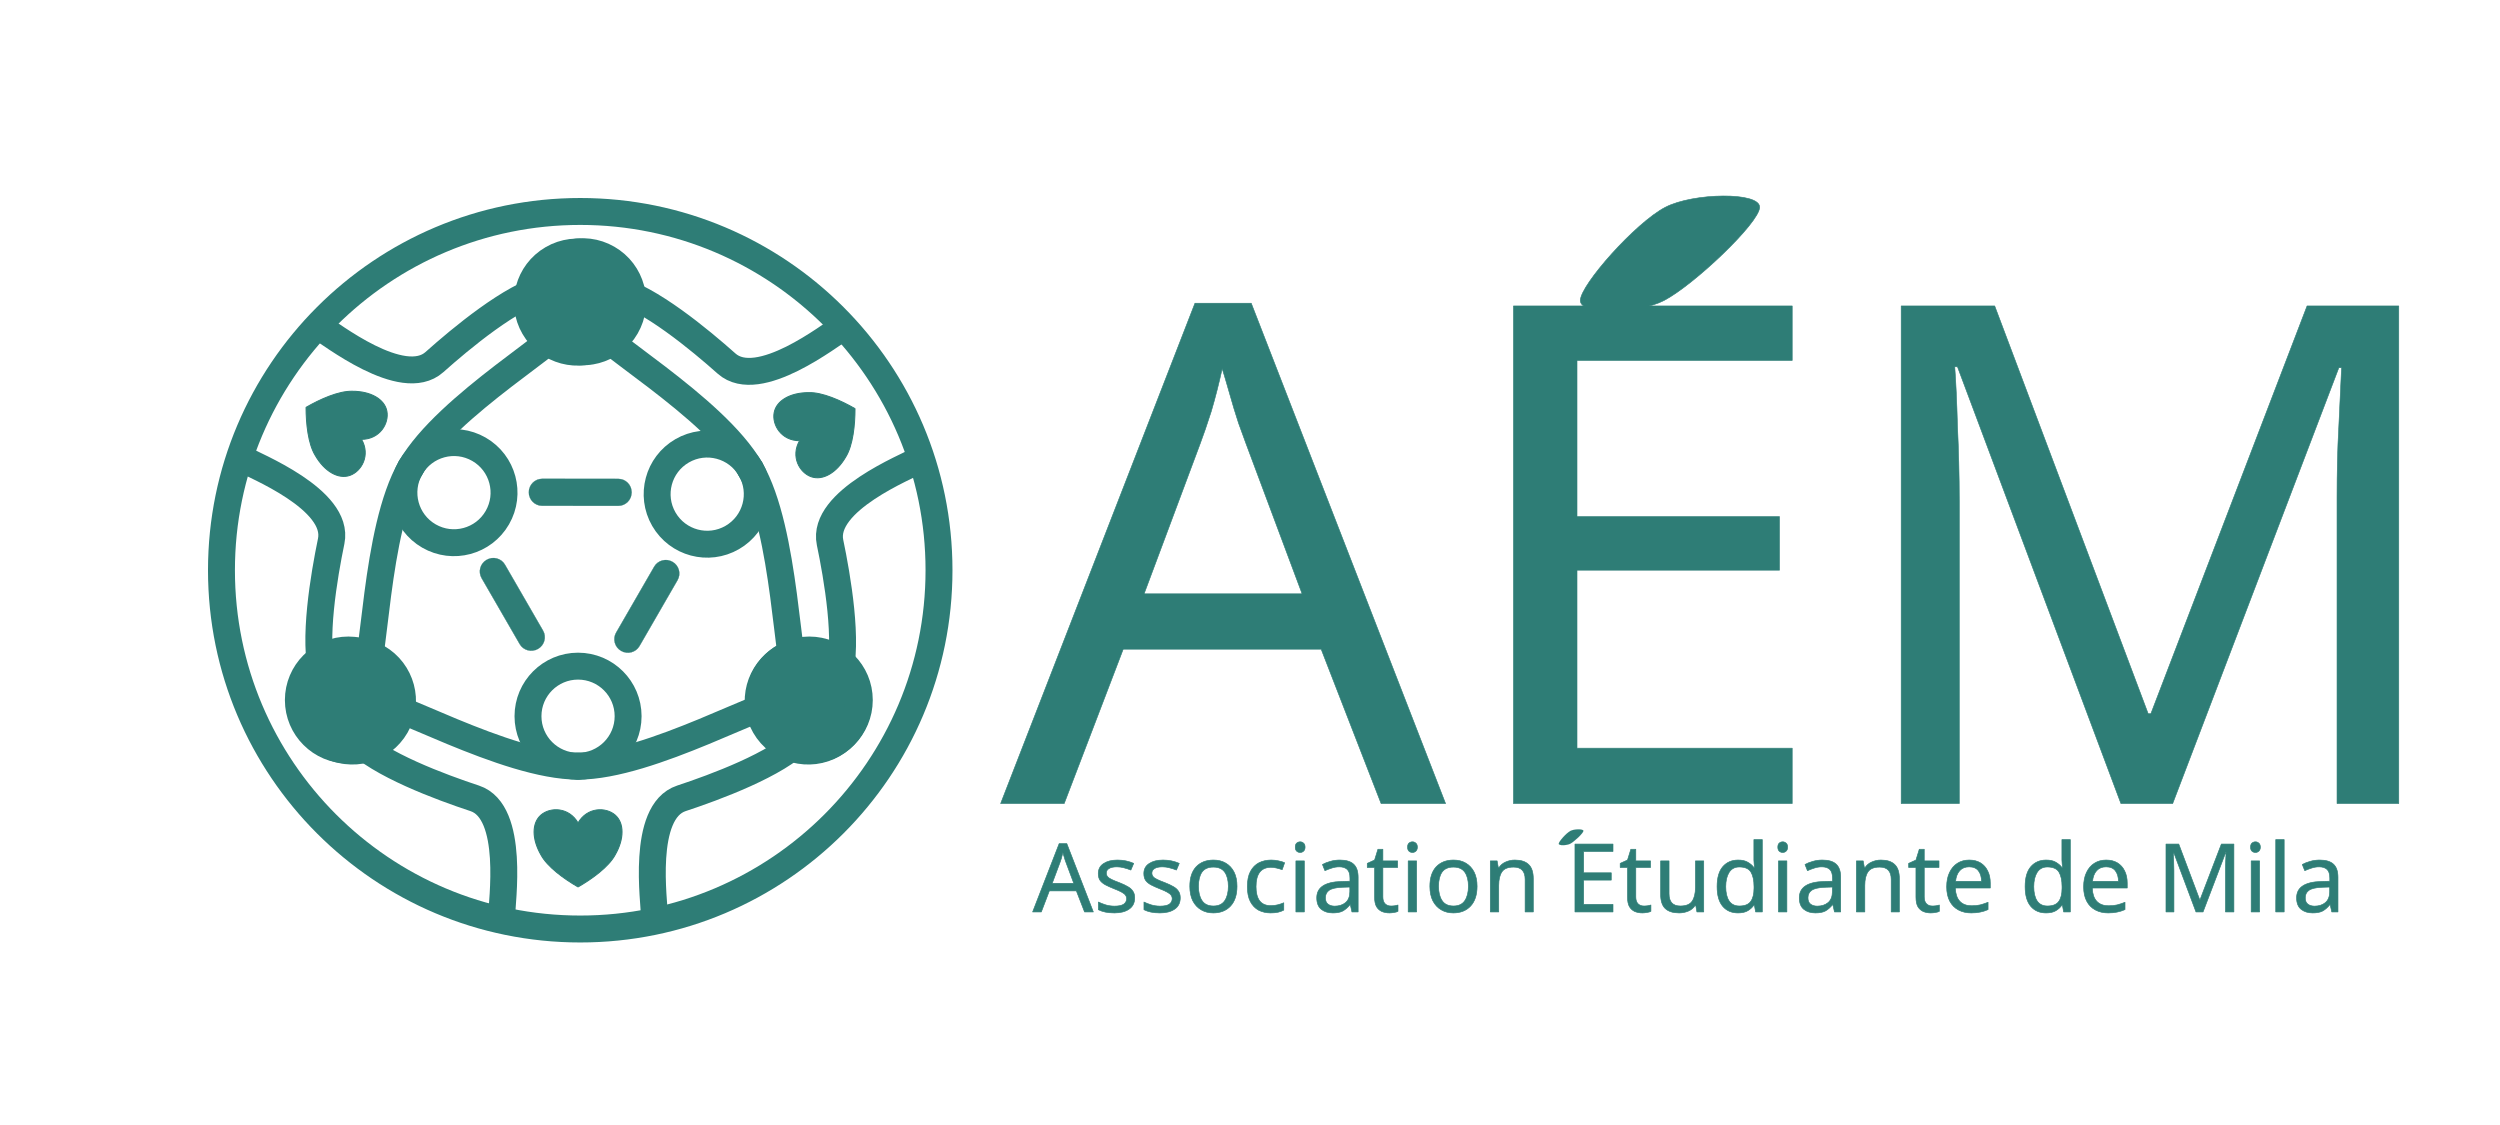
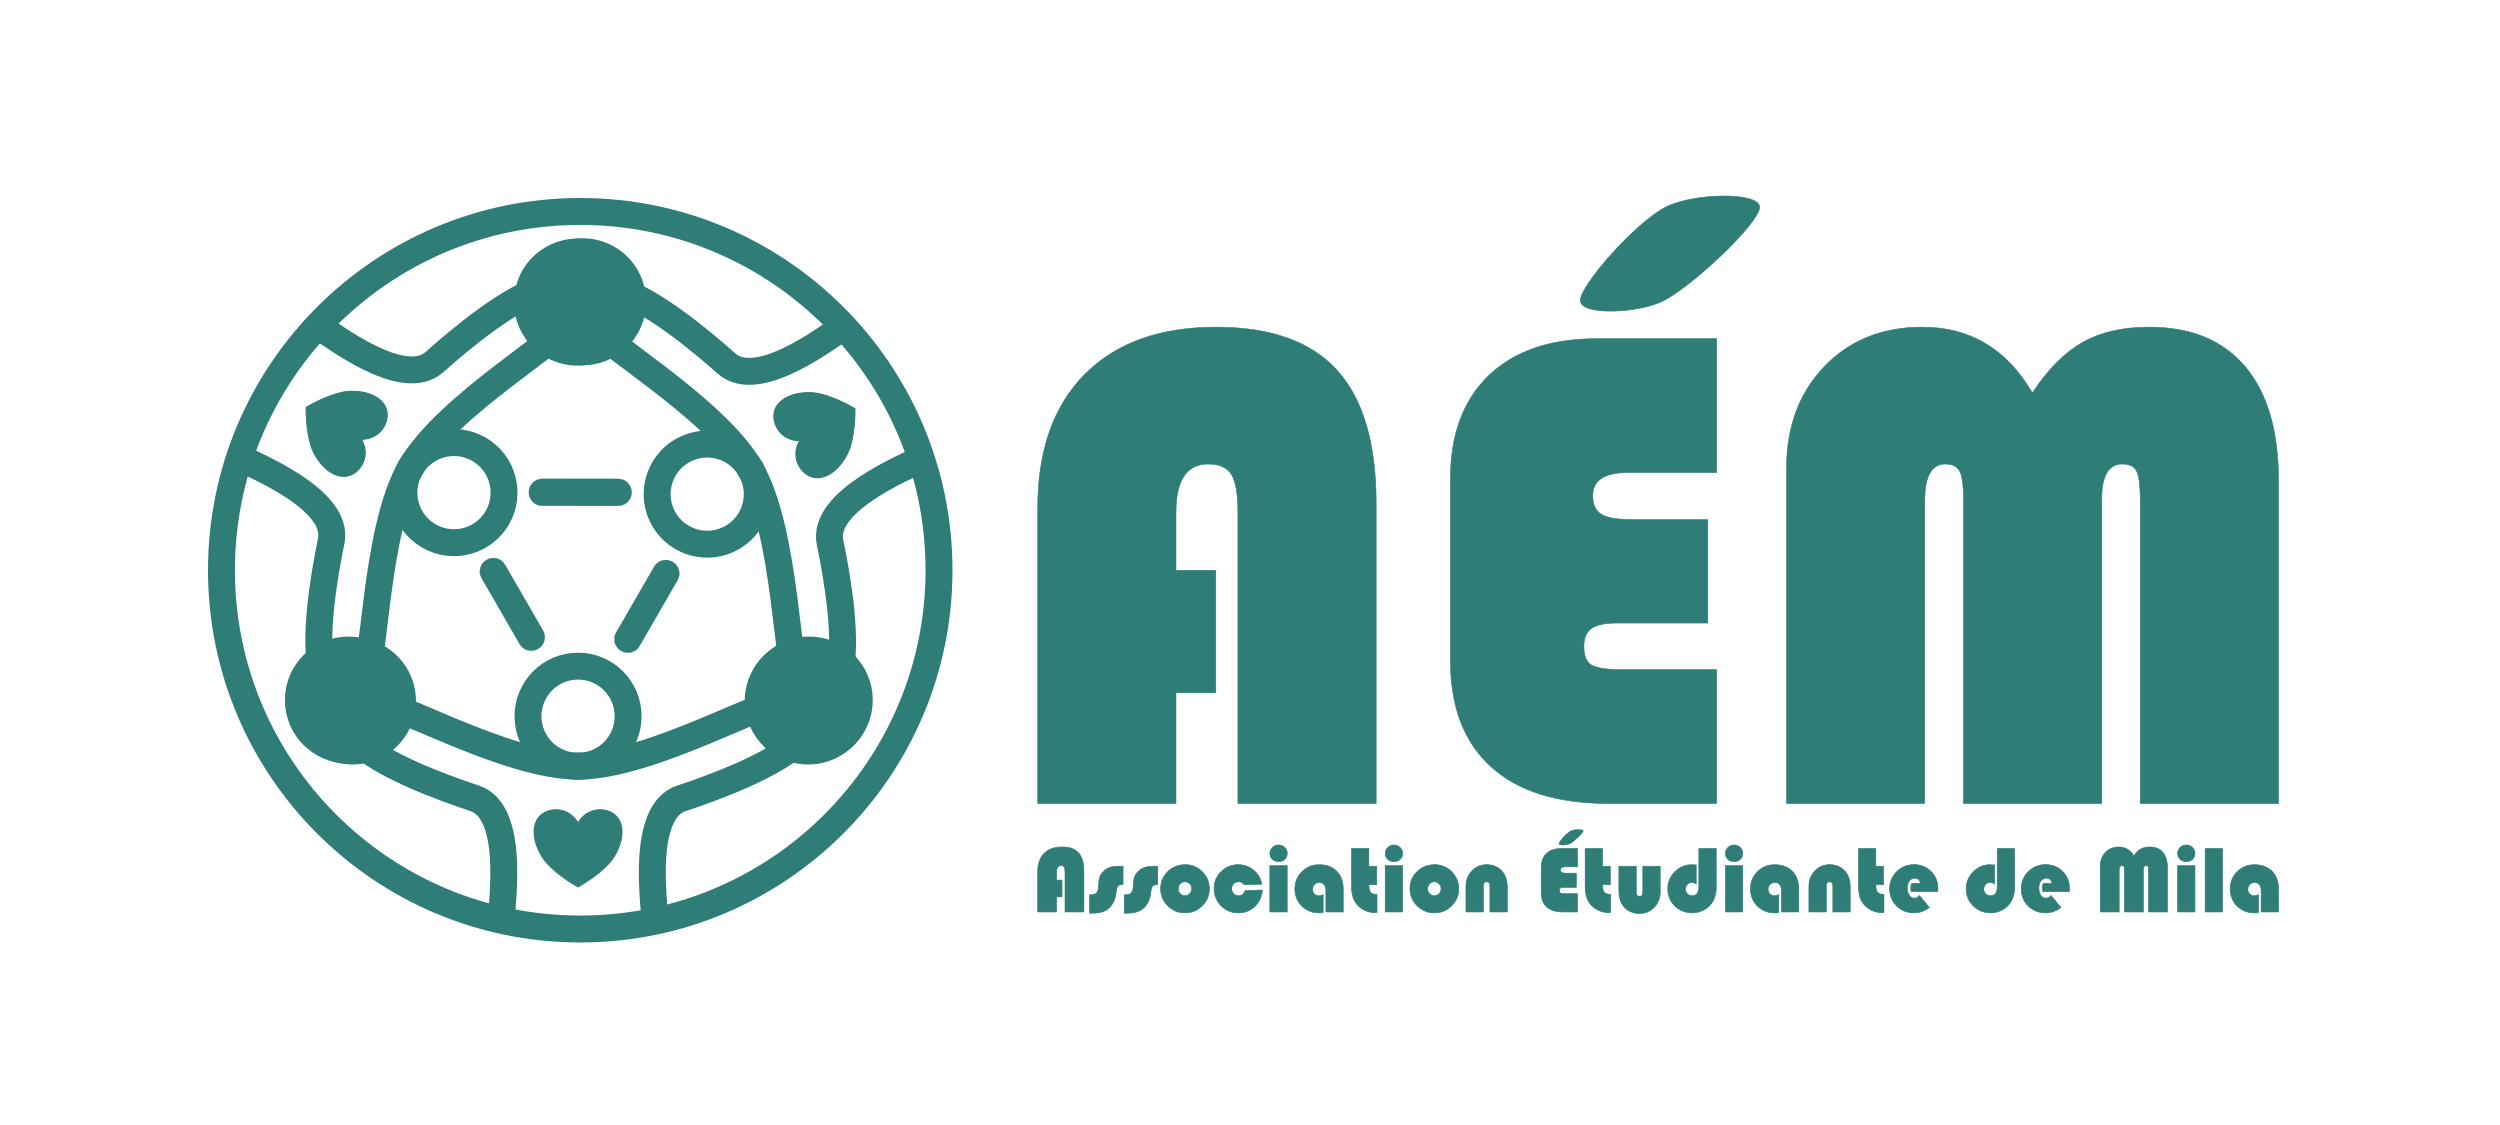
<svg xmlns="http://www.w3.org/2000/svg" width="100%" height="100%" viewBox="0 0 4000 1800" version="1.1" xml:space="preserve" style="fill-rule:evenodd;clip-rule:evenodd;stroke-linecap:round;stroke-linejoin:round;stroke-miterlimit:1.5;">
  <g id="Logo" transform="matrix(1.617837,0,0,1.617837,-138.4607,-111.6737)">
    <g transform="matrix(1,0,0,1,1.261969,-145.4972)">
      <g transform="matrix(0.960782,0,0,0.960782,25.72713,37.7215)">
        <circle cx="656" cy="921.237" r="51.532" style="fill:none;stroke:rgb(46,125,118);stroke-width:27.71px;" />
      </g>
      <g transform="matrix(0.960782,0,0,0.960782,-201.3727,21.76436)">
        <circle cx="656" cy="921.237" r="51.532" style="fill:rgb(46,125,118);stroke:rgb(46,125,118);stroke-width:27.71px;" />
      </g>
      <g transform="matrix(0.960782,0,0,0.960782,254.3722,21.76436)">
        <circle cx="656" cy="921.237" r="51.532" style="fill:rgb(46,125,118);stroke:rgb(46,125,118);stroke-width:27.71px;" />
      </g>
      <g transform="matrix(1.400123,0,0,1.161536,-626.778,459.0183)">
        <path d="M916.189,490.197C922.725,476.569 935.795,476.569 942.33,483.383C948.866,490.197 948.866,503.826 942.33,517.454C937.755,527.675 925.992,537.896 916.189,544.71C906.387,537.896 894.624,527.675 890.049,517.454C883.514,503.826 883.514,490.197 890.049,483.383C896.584,476.569 909.654,476.569 916.189,490.197Z" style="fill:rgb(46,125,118);stroke:rgb(46,125,118);stroke-width:0.78px;" />
      </g>
      <g>
        <g transform="matrix(1,0,0,1,0,-14.1203)">
          <path d="M656,986.363C727.753,986.363 844.733,917.924 871.259,917.685C894.006,917.481 889.396,946.041 877.087,959.188C853.486,984.396 790.872,1007.407 758.219,1018.178C718.042,1031.43 731.735,1122.267 731.456,1134.411" style="fill:none;stroke:rgb(46,125,118);stroke-width:26.62px;" />
        </g>
        <g transform="matrix(-1,0,0,1,1312,-14.1203)">
          <path d="M656,986.363C727.753,986.363 844.733,917.924 871.259,917.685C894.006,917.481 889.396,946.041 877.087,959.188C853.486,984.396 790.872,1007.407 758.219,1018.178C718.042,1031.43 731.735,1122.267 731.456,1134.411" style="fill:none;stroke:rgb(46,125,118);stroke-width:26.62px;" />
        </g>
      </g>
      <g transform="matrix(0.324953,0.000227,-0.000688,0.985879,221.92,-687.1001)">
        <path d="M1502.158,1408.098C1502.158,1415.543 1483.818,1421.588 1461.229,1421.588L1229.692,1421.588C1207.103,1421.588 1188.763,1415.543 1188.763,1408.098C1188.763,1400.652 1207.103,1394.607 1229.692,1394.607L1461.229,1394.607C1483.818,1394.607 1502.158,1400.652 1502.158,1408.098Z" style="fill:rgb(46,125,118);stroke:rgb(46,125,118);stroke-width:0.33px;" />
      </g>
    </g>
    <g transform="matrix(-0.499467,0.866333,-0.866333,-0.499467,1661.682,448.8509)">
      <g transform="matrix(0.960782,0,0,0.960782,25.72713,37.7215)">
        <circle cx="656" cy="921.237" r="51.532" style="fill:none;stroke:rgb(46,125,118);stroke-width:27.71px;" />
      </g>
      <g transform="matrix(0.960782,0,0,0.960782,-201.3727,21.76436)">
        <circle cx="656" cy="921.237" r="51.532" style="fill:rgb(46,125,118);stroke:rgb(46,125,118);stroke-width:27.71px;" />
      </g>
      <g transform="matrix(0.960782,0,0,0.960782,254.3722,21.76436)">
        <circle cx="656" cy="921.237" r="51.532" style="fill:rgb(46,125,118);stroke:rgb(46,125,118);stroke-width:27.71px;" />
      </g>
      <g transform="matrix(1.400123,0,0,1.161536,-626.778,459.0183)">
        <path d="M916.189,490.197C922.725,476.569 935.795,476.569 942.33,483.383C948.866,490.197 948.866,503.826 942.33,517.454C937.755,527.675 925.992,537.896 916.189,544.71C906.387,537.896 894.624,527.675 890.049,517.454C883.514,503.826 883.514,490.197 890.049,483.383C896.584,476.569 909.654,476.569 916.189,490.197Z" style="fill:rgb(46,125,118);stroke:rgb(46,125,118);stroke-width:0.78px;" />
      </g>
      <g>
        <g transform="matrix(1,0,0,1,0,-14.1203)">
          <path d="M656,986.363C727.753,986.363 844.733,917.924 871.259,917.685C894.006,917.481 889.396,946.041 877.087,959.188C853.486,984.396 790.872,1007.407 758.219,1018.178C718.042,1031.43 731.735,1122.267 731.456,1134.411" style="fill:none;stroke:rgb(46,125,118);stroke-width:26.62px;" />
        </g>
        <g transform="matrix(-1,0,0,1,1312,-14.1203)">
          <path d="M656,986.363C727.753,986.363 844.733,917.924 871.259,917.685C894.006,917.481 889.396,946.041 877.087,959.188C853.486,984.396 790.872,1007.407 758.219,1018.178C718.042,1031.43 731.735,1122.267 731.456,1134.411" style="fill:none;stroke:rgb(46,125,118);stroke-width:26.62px;" />
        </g>
      </g>
      <g transform="matrix(0.324953,0.000227,-0.000688,0.985879,221.92,-687.1001)">
        <path d="M1502.158,1408.098C1502.158,1415.543 1483.818,1421.588 1461.229,1421.588L1229.692,1421.588C1207.103,1421.588 1188.763,1415.543 1188.763,1408.098C1188.763,1400.652 1207.103,1394.607 1229.692,1394.607L1461.229,1394.607C1483.818,1394.607 1502.158,1400.652 1502.158,1408.098Z" style="fill:rgb(46,125,118);stroke:rgb(46,125,118);stroke-width:0.33px;" />
      </g>
    </g>
    <g transform="matrix(-0.500753,-0.86559,0.86559,-0.500753,314.6897,1587.666)">
      <g transform="matrix(0.960782,0,0,0.960782,25.72713,37.7215)">
        <circle cx="656" cy="921.237" r="51.532" style="fill:none;stroke:rgb(46,125,118);stroke-width:27.71px;" />
      </g>
      <g transform="matrix(0.960782,0,0,0.960782,-201.3727,21.76436)">
        <circle cx="656" cy="921.237" r="51.532" style="fill:rgb(46,125,118);stroke:rgb(46,125,118);stroke-width:27.71px;" />
      </g>
      <g transform="matrix(0.960782,0,0,0.960782,254.3722,21.76436)">
        <circle cx="656" cy="921.237" r="51.532" style="fill:rgb(46,125,118);stroke:rgb(46,125,118);stroke-width:27.71px;" />
      </g>
      <g transform="matrix(1.400123,0,0,1.161536,-626.778,459.0183)">
        <path d="M916.189,490.197C922.725,476.569 935.795,476.569 942.33,483.383C948.866,490.197 948.866,503.826 942.33,517.454C937.755,527.675 925.992,537.896 916.189,544.71C906.387,537.896 894.624,527.675 890.049,517.454C883.514,503.826 883.514,490.197 890.049,483.383C896.584,476.569 909.654,476.569 916.189,490.197Z" style="fill:rgb(46,125,118);stroke:rgb(46,125,118);stroke-width:0.78px;" />
      </g>
      <g>
        <g transform="matrix(1,0,0,1,0,-14.1203)">
          <path d="M656,986.363C727.753,986.363 844.733,917.924 871.259,917.685C894.006,917.481 889.396,946.041 877.087,959.188C853.486,984.396 790.872,1007.407 758.219,1018.178C718.042,1031.43 731.735,1122.267 731.456,1134.411" style="fill:none;stroke:rgb(46,125,118);stroke-width:26.62px;" />
        </g>
        <g transform="matrix(-1,0,0,1,1312,-14.1203)">
          <path d="M656,986.363C727.753,986.363 844.733,917.924 871.259,917.685C894.006,917.481 889.396,946.041 877.087,959.188C853.486,984.396 790.872,1007.407 758.219,1018.178C718.042,1031.43 731.735,1122.267 731.456,1134.411" style="fill:none;stroke:rgb(46,125,118);stroke-width:26.62px;" />
        </g>
      </g>
      <g transform="matrix(0.324953,0.000227,-0.000688,0.985879,221.92,-687.1001)">
        <path d="M1502.158,1408.098C1502.158,1415.543 1483.818,1421.588 1461.229,1421.588L1229.692,1421.588C1207.103,1421.588 1188.763,1415.543 1188.763,1408.098C1188.763,1400.652 1207.103,1394.607 1229.692,1394.607L1461.229,1394.607C1483.818,1394.607 1502.158,1400.652 1502.158,1408.098Z" style="fill:rgb(46,125,118);stroke:rgb(46,125,118);stroke-width:0.33px;" />
      </g>
    </g>
    <g transform="matrix(0.696758,0,0,0.696758,203.2848,175.9054)">
      <circle cx="654.659" cy="656" r="509.237" style="fill:none;stroke:rgb(46,125,118);stroke-width:38.22px;" />
    </g>
  </g>
-   <g id="AÉM-Association" transform="matrix(0.947412,0,0,0.947412,249.8801,-58.61821)">
+   <g transform="matrix(0.947412,0,0,0.947412,249.8801,-58.61821)">
    <g id="AÉM" transform="matrix(1,0,0,1,0,-62.92155)">
      <g transform="matrix(98.14408,0,0,98.14408,-192478.586,-50152.669)">
-         <g transform="matrix(12,0,0,12,1998.343,526.1083)">
-                 </g>
-         <text x="1975.714px" y="526.108px" style="font-family:'Bauhaus93', 'Bauhaus 93', fantasy;font-size:12px;fill:rgb(46,125,118);stroke:rgb(46,125,118);stroke-width:0.01px;stroke-linecap:butt;stroke-miterlimit:2;">AEM</text>
+         <path d="M1979.417,522.095L1979.417,524.204L1978.732,524.204L1978.732,526.108L1976.353,526.108L1976.353,521.022C1976.353,520.038 1976.621,519.273 1977.158,518.728C1977.696,518.184 1978.45,517.911 1979.423,517.911C1980.361,517.911 1981.054,518.158 1981.503,518.652C1981.952,519.146 1982.177,519.909 1982.177,520.94L1982.177,526.108L1979.798,526.108L1979.798,521.099C1979.798,520.786 1979.761,520.569 1979.687,520.448C1979.613,520.327 1979.48,520.267 1979.288,520.267C1978.917,520.267 1978.732,520.544 1978.732,521.099L1978.732,522.095L1979.417,522.095Z" style="fill:rgb(46,125,118);stroke:rgb(46,125,118);stroke-width:0.01px;stroke-linecap:butt;stroke-miterlimit:2;" />
+         <path d="M1987.884,521.222L1987.884,523.003L1986.331,523.003C1986.12,523.003 1985.971,523.033 1985.883,523.095C1985.795,523.156 1985.751,523.259 1985.751,523.404C1985.751,523.569 1985.796,523.677 1985.886,523.728C1985.976,523.78 1986.159,523.806 1986.437,523.806L1988.036,523.806L1988.036,526.108L1986.167,526.108C1985.288,526.108 1984.616,525.897 1984.152,525.475C1983.687,525.053 1983.454,524.443 1983.454,523.645L1983.454,520.529C1983.454,519.762 1983.674,519.167 1984.114,518.744C1984.553,518.322 1985.171,518.11 1985.968,518.11L1988.036,518.11L1988.036,520.413L1986.519,520.413C1986.109,520.413 1985.904,520.545 1985.904,520.809C1985.904,520.964 1985.952,521.071 1986.05,521.131C1986.148,521.192 1986.322,521.222 1986.572,521.222L1987.884,521.222Z" style="fill:rgb(46,125,118);stroke:rgb(46,125,118);stroke-width:0.01px;stroke-linecap:butt;stroke-miterlimit:2;" />
+         <path d="M1989.238,526.108L1989.238,520.343C1989.238,519.628 1989.454,519.044 1989.888,518.591C1990.322,518.138 1990.884,517.911 1991.575,517.911C1992.396,517.911 1993.027,518.288 1993.468,519.042C1993.738,518.636 1994.027,518.346 1994.335,518.172C1994.644,517.998 1995.025,517.911 1995.478,517.911C1996.197,517.911 1996.747,518.138 1997.13,518.591C1997.513,519.044 1997.704,519.696 1997.704,520.548L1997.704,526.108L1995.325,526.108L1995.325,520.905C1995.325,520.647 1995.305,520.476 1995.264,520.393C1995.223,520.309 1995.14,520.267 1995.015,520.267C1994.781,520.267 1994.663,520.466 1994.663,520.864L1994.663,526.108L1992.284,526.108L1992.284,520.905C1992.284,520.651 1992.263,520.481 1992.22,520.395C1992.177,520.309 1992.093,520.267 1991.968,520.267C1991.734,520.267 1991.616,520.479 1991.616,520.905L1991.616,526.108L1989.238,526.108Z" style="fill:rgb(46,125,118);stroke:rgb(46,125,118);stroke-width:0.01px;stroke-linecap:butt;stroke-miterlimit:2;" />
      </g>
-       <path id="Accent" d="M2548.714,474.81C2595.811,450.348 2708.345,448.547 2707.928,474.81C2707.511,501.074 2596.676,606.179 2546.211,632.39C2504.48,654.065 2404.722,658.341 2405.139,632.077C2405.556,605.814 2498.249,501.022 2548.714,474.81Z" style="fill:rgb(46,125,118);stroke:rgb(46,125,118);stroke-width:1px;" />
+       <path d="M2548.714,474.81C2595.811,450.348 2708.345,448.547 2707.928,474.81C2707.511,501.074 2596.676,606.179 2546.211,632.39C2504.48,654.065 2404.722,658.341 2405.139,632.077C2405.556,605.814 2498.249,501.022 2548.714,474.81Z" style="fill:rgb(46,125,118);stroke:rgb(46,125,118);stroke-width:1px;" />
    </g>
    <g id="Association">
-       <g id="Accent1" transform="matrix(0.137424,0,0,0.137424,2038.168,1399.871)">
+       <g transform="matrix(0.137424,0,0,0.137424,2038.168,1399.871)">
        <path d="M2548.714,474.81C2595.811,450.348 2708.345,448.547 2707.928,474.81C2707.511,501.074 2596.676,606.179 2546.211,632.39C2504.48,654.065 2404.722,658.341 2405.139,632.077C2405.556,605.814 2498.249,501.022 2548.714,474.81Z" style="fill:rgb(46,125,118);stroke:rgb(46,125,118);stroke-width:1px;" />
      </g>
      <g transform="matrix(13.39214,0,0,13.39214,-28088.319,-17557.731)">
-         <g transform="matrix(12,0,0,12,2365.652,1430.669)">
-                 </g>
-         <text x="2207.9px" y="1430.669px" style="font-family:'Bauhaus93', 'Bauhaus 93', fantasy;font-size:12px;fill:rgb(46,125,118);stroke:rgb(46,125,118);stroke-width:0.08px;stroke-linecap:butt;stroke-miterlimit:2;">Association Etudiante de Mila</text>
+         <path d="M2211.603,1426.655L2211.603,1428.765L2210.917,1428.765L2210.917,1430.669L2208.539,1430.669L2208.539,1425.583C2208.539,1424.599 2208.807,1423.834 2209.344,1423.289C2209.881,1422.744 2210.636,1422.472 2211.609,1422.472C2212.546,1422.472 2213.24,1422.719 2213.689,1423.213C2214.138,1423.707 2214.363,1424.47 2214.363,1425.501L2214.363,1430.669L2211.984,1430.669L2211.984,1425.659C2211.984,1425.347 2211.947,1425.13 2211.873,1425.009C2211.798,1424.888 2211.666,1424.827 2211.474,1424.827C2211.103,1424.827 2210.917,1425.105 2210.917,1425.659L2210.917,1426.655L2211.603,1426.655Z" style="fill:rgb(46,125,118);stroke:rgb(46,125,118);stroke-width:0.08px;stroke-linecap:butt;stroke-miterlimit:2;" />
+         <path d="M2219.302,1424.909L2219.302,1427.218C2218.994,1427.218 2218.782,1427.276 2218.666,1427.391C2218.551,1427.506 2218.478,1427.734 2218.447,1428.073C2218.345,1429.202 2217.908,1429.999 2217.134,1430.464C2216.724,1430.706 2216.142,1430.827 2215.388,1430.827L2215.083,1430.827L2215.083,1428.507L2215.183,1428.507C2215.535,1428.507 2215.786,1428.434 2215.936,1428.287C2216.086,1428.141 2216.173,1427.884 2216.197,1427.517C2216.228,1426.919 2216.284,1426.499 2216.364,1426.257C2216.444,1426.015 2216.607,1425.775 2216.853,1425.536C2217.283,1425.118 2217.878,1424.909 2218.64,1424.909L2219.302,1424.909Z" style="fill:rgb(46,125,118);stroke:rgb(46,125,118);stroke-width:0.08px;stroke-linecap:butt;stroke-miterlimit:2;" />
+         <path d="M2223.679,1424.909L2223.679,1427.218C2223.371,1427.218 2223.159,1427.276 2223.043,1427.391C2222.928,1427.506 2222.855,1427.734 2222.824,1428.073C2222.722,1429.202 2222.285,1429.999 2221.511,1430.464C2221.101,1430.706 2220.519,1430.827 2219.765,1430.827L2219.46,1430.827L2219.46,1428.507L2219.56,1428.507C2219.912,1428.507 2220.163,1428.434 2220.313,1428.287C2220.463,1428.141 2220.55,1427.884 2220.574,1427.517C2220.605,1426.919 2220.661,1426.499 2220.741,1426.257C2220.821,1426.015 2220.984,1425.775 2221.23,1425.536C2221.66,1425.118 2222.255,1424.909 2223.017,1424.909L2223.679,1424.909Z" style="fill:rgb(46,125,118);stroke:rgb(46,125,118);stroke-width:0.08px;stroke-linecap:butt;stroke-miterlimit:2;" />
+         <path d="M2227.166,1424.704C2227.994,1424.704 2228.704,1425.002 2229.295,1425.598C2229.887,1426.194 2230.183,1426.907 2230.183,1427.739C2230.183,1428.583 2229.883,1429.302 2229.284,1429.896C2228.684,1430.489 2227.96,1430.786 2227.113,1430.786C2226.265,1430.786 2225.541,1430.489 2224.939,1429.893C2224.337,1429.297 2224.037,1428.579 2224.037,1427.739C2224.037,1426.884 2224.337,1426.164 2224.939,1425.58C2225.541,1424.996 2226.283,1424.704 2227.166,1424.704ZM2227.107,1426.866C2226.873,1426.866 2226.673,1426.951 2226.509,1427.121C2226.345,1427.291 2226.263,1427.499 2226.263,1427.745C2226.263,1427.988 2226.346,1428.195 2226.512,1428.366C2226.678,1428.538 2226.876,1428.624 2227.107,1428.624C2227.341,1428.624 2227.541,1428.538 2227.707,1428.366C2227.874,1428.195 2227.957,1427.988 2227.957,1427.745C2227.957,1427.499 2227.874,1427.291 2227.71,1427.121C2227.546,1426.951 2227.345,1426.866 2227.107,1426.866Z" style="fill:rgb(46,125,118);stroke:rgb(46,125,118);stroke-width:0.08px;stroke-linecap:butt;stroke-miterlimit:2;" />
+         <path d="M2234.683,1427.98L2236.857,1427.898C2236.794,1428.741 2236.48,1429.435 2235.914,1429.978C2235.347,1430.521 2234.658,1430.792 2233.845,1430.792C2232.986,1430.792 2232.26,1430.493 2231.668,1429.896C2231.077,1429.298 2230.781,1428.566 2230.781,1427.698C2230.781,1426.874 2231.08,1426.169 2231.677,1425.583C2232.275,1424.997 2232.992,1424.704 2233.828,1424.704C2234.558,1424.704 2235.203,1424.935 2235.761,1425.396C2236.32,1425.857 2236.667,1426.445 2236.804,1427.159L2234.583,1427.241C2234.392,1426.991 2234.15,1426.866 2233.857,1426.866C2233.607,1426.866 2233.402,1426.948 2233.242,1427.113C2233.082,1427.277 2233.001,1427.484 2233.001,1427.734C2233.001,1427.988 2233.086,1428.2 2233.256,1428.372C2233.426,1428.544 2233.638,1428.63 2233.892,1428.63C2234.263,1428.63 2234.527,1428.413 2234.683,1427.98Z" style="fill:rgb(46,125,118);stroke:rgb(46,125,118);stroke-width:0.08px;stroke-linecap:butt;stroke-miterlimit:2;" />
+         <path d="M2240.003,1424.827L2240.003,1430.669L2237.812,1430.669L2237.812,1424.827L2240.003,1424.827ZM2238.914,1422.22C2239.21,1422.22 2239.467,1422.324 2239.684,1422.533C2239.901,1422.742 2240.009,1422.989 2240.009,1423.275C2240.009,1423.579 2239.907,1423.829 2239.702,1424.025C2239.497,1424.22 2239.234,1424.318 2238.914,1424.318C2238.593,1424.318 2238.331,1424.22 2238.125,1424.025C2237.92,1423.829 2237.818,1423.579 2237.818,1423.275C2237.818,1422.989 2237.926,1422.742 2238.143,1422.533C2238.36,1422.324 2238.617,1422.22 2238.914,1422.22Z" style="fill:rgb(46,125,118);stroke:rgb(46,125,118);stroke-width:0.08px;stroke-linecap:butt;stroke-miterlimit:2;" />
+         <path d="M2244.539,1428.478L2244.539,1430.745C2244.359,1430.777 2244.195,1430.792 2244.046,1430.792C2243.167,1430.792 2242.435,1430.503 2241.849,1429.925C2241.263,1429.347 2240.97,1428.622 2240.97,1427.751C2240.97,1426.904 2241.266,1426.185 2241.858,1425.595C2242.45,1425.005 2243.169,1424.71 2244.017,1424.71C2244.962,1424.71 2245.707,1424.987 2246.252,1425.539C2246.797,1426.092 2247.07,1426.847 2247.07,1427.804L2247.07,1430.669L2244.878,1430.669L2244.878,1427.962C2244.878,1427.654 2244.803,1427.407 2244.653,1427.224C2244.502,1427.04 2244.3,1426.948 2244.046,1426.948C2243.816,1426.948 2243.617,1427.032 2243.449,1427.2C2243.281,1427.368 2243.197,1427.568 2243.197,1427.798C2243.197,1428.04 2243.273,1428.239 2243.425,1428.396C2243.578,1428.552 2243.771,1428.63 2244.005,1428.63C2244.197,1428.63 2244.374,1428.579 2244.539,1428.478Z" style="fill:rgb(46,125,118);stroke:rgb(46,125,118);stroke-width:0.08px;stroke-linecap:butt;stroke-miterlimit:2;" />
+         <path d="M2250.298,1422.671L2250.298,1424.909L2251.283,1424.909L2251.283,1427.224L2250.298,1427.224C2250.298,1427.689 2250.372,1428.009 2250.518,1428.185C2250.665,1428.361 2250.933,1428.448 2251.324,1428.448L2251.324,1430.751C2251.21,1430.755 2251.126,1430.757 2251.072,1430.757C2250.576,1430.757 2250.108,1430.642 2249.668,1430.411C2249.229,1430.181 2248.876,1429.868 2248.611,1429.474C2248.275,1428.97 2248.107,1428.302 2248.107,1427.47L2248.107,1422.671L2250.298,1422.671Z" style="fill:rgb(46,125,118);stroke:rgb(46,125,118);stroke-width:0.08px;stroke-linecap:butt;stroke-miterlimit:2;" />
+         <path d="M2254.552,1424.827L2254.552,1430.669L2252.361,1430.669L2252.361,1424.827L2254.552,1424.827ZM2253.462,1422.22C2253.759,1422.22 2254.016,1422.324 2254.233,1422.533C2254.45,1422.742 2254.558,1422.989 2254.558,1423.275C2254.558,1423.579 2254.456,1423.829 2254.25,1424.025C2254.045,1424.22 2253.783,1424.318 2253.462,1424.318C2253.142,1424.318 2252.879,1424.22 2252.674,1424.025C2252.469,1423.829 2252.367,1423.579 2252.367,1423.275C2252.367,1422.989 2252.475,1422.742 2252.692,1422.533C2252.909,1422.324 2253.166,1422.22 2253.462,1422.22Z" style="fill:rgb(46,125,118);stroke:rgb(46,125,118);stroke-width:0.08px;stroke-linecap:butt;stroke-miterlimit:2;" />
+         <path d="M2258.613,1424.704C2259.441,1424.704 2260.151,1425.002 2260.743,1425.598C2261.334,1426.194 2261.63,1426.907 2261.63,1427.739C2261.63,1428.583 2261.331,1429.302 2260.731,1429.896C2260.131,1430.489 2259.408,1430.786 2258.56,1430.786C2257.712,1430.786 2256.988,1430.489 2256.386,1429.893C2255.785,1429.297 2255.484,1428.579 2255.484,1427.739C2255.484,1426.884 2255.785,1426.164 2256.386,1425.58C2256.988,1424.996 2257.73,1424.704 2258.613,1424.704ZM2258.554,1426.866C2258.32,1426.866 2258.121,1426.951 2257.957,1427.121C2257.792,1427.291 2257.71,1427.499 2257.71,1427.745C2257.71,1427.988 2257.793,1428.195 2257.959,1428.366C2258.125,1428.538 2258.324,1428.624 2258.554,1428.624C2258.789,1428.624 2258.989,1428.538 2259.155,1428.366C2259.321,1428.195 2259.404,1427.988 2259.404,1427.745C2259.404,1427.499 2259.322,1427.291 2259.158,1427.121C2258.994,1426.951 2258.792,1426.866 2258.554,1426.866Z" style="fill:rgb(46,125,118);stroke:rgb(46,125,118);stroke-width:0.08px;stroke-linecap:butt;stroke-miterlimit:2;" />
+         <path d="M2267.753,1430.669L2265.562,1430.669L2265.562,1427.37C2265.562,1427.034 2265.423,1426.866 2265.146,1426.866C2264.873,1426.866 2264.736,1427.034 2264.736,1427.37L2264.736,1430.669L2262.544,1430.669L2262.544,1427.411C2262.544,1426.65 2262.796,1426.008 2263.3,1425.487C2263.804,1424.965 2264.421,1424.704 2265.152,1424.704C2265.988,1424.704 2266.658,1425.007 2267.162,1425.613C2267.556,1426.085 2267.753,1426.743 2267.753,1427.587L2267.753,1430.669Z" style="fill:rgb(46,125,118);stroke:rgb(46,125,118);stroke-width:0.08px;stroke-linecap:butt;stroke-miterlimit:2;" />
+         <path d="M2276.46,1425.782L2276.46,1427.564L2274.908,1427.564C2274.697,1427.564 2274.547,1427.594 2274.459,1427.655C2274.372,1427.717 2274.328,1427.82 2274.328,1427.965C2274.328,1428.129 2274.373,1428.237 2274.462,1428.289C2274.552,1428.341 2274.736,1428.366 2275.013,1428.366L2276.613,1428.366L2276.613,1430.669L2274.744,1430.669C2273.865,1430.669 2273.193,1430.458 2272.728,1430.036C2272.263,1429.613 2272.031,1429.003 2272.031,1428.206L2272.031,1425.09C2272.031,1424.323 2272.25,1423.728 2272.69,1423.305C2273.129,1422.883 2273.748,1422.671 2274.544,1422.671L2276.613,1422.671L2276.613,1424.974L2275.095,1424.974C2274.685,1424.974 2274.48,1425.106 2274.48,1425.369C2274.48,1425.525 2274.529,1425.632 2274.626,1425.692C2274.724,1425.752 2274.898,1425.782 2275.148,1425.782L2276.46,1425.782Z" style="fill:rgb(46,125,118);stroke:rgb(46,125,118);stroke-width:0.08px;stroke-linecap:butt;stroke-miterlimit:2;" />
+         <path d="M2279.765,1422.671L2279.765,1424.909L2280.749,1424.909L2280.749,1427.224L2279.765,1427.224C2279.765,1427.689 2279.838,1428.009 2279.985,1428.185C2280.131,1428.361 2280.4,1428.448 2280.791,1428.448L2280.791,1430.751C2280.677,1430.755 2280.593,1430.757 2280.539,1430.757C2280.042,1430.757 2279.575,1430.642 2279.135,1430.411C2278.696,1430.181 2278.343,1429.868 2278.078,1429.474C2277.742,1428.97 2277.574,1428.302 2277.574,1427.47L2277.574,1422.671L2279.765,1422.671Z" style="fill:rgb(46,125,118);stroke:rgb(46,125,118);stroke-width:0.08px;stroke-linecap:butt;stroke-miterlimit:2;" />
+         <path d="M2281.828,1424.909L2284.019,1424.909L2284.019,1428.208C2284.019,1428.54 2284.158,1428.706 2284.435,1428.706C2284.708,1428.706 2284.845,1428.54 2284.845,1428.208L2284.845,1424.909L2287.037,1424.909L2287.037,1428.167C2287.037,1428.925 2286.785,1429.565 2286.281,1430.086C2285.777,1430.608 2285.16,1430.868 2284.429,1430.868C2283.597,1430.868 2282.927,1430.566 2282.419,1429.96C2282.025,1429.488 2281.828,1428.831 2281.828,1427.991L2281.828,1424.909Z" style="fill:rgb(46,125,118);stroke:rgb(46,125,118);stroke-width:0.08px;stroke-linecap:butt;stroke-miterlimit:2;" />
+         <path d="M2291.912,1422.671L2294.103,1422.671L2294.103,1427.54C2294.103,1428.435 2293.869,1429.163 2293.4,1429.726C2293.13,1430.05 2292.788,1430.308 2292.372,1430.499C2291.956,1430.691 2291.529,1430.786 2291.091,1430.786C2290.22,1430.786 2289.486,1430.493 2288.888,1429.907C2288.291,1429.322 2287.992,1428.603 2287.992,1427.751C2287.992,1426.927 2288.289,1426.214 2288.882,1425.613C2289.476,1425.011 2290.179,1424.71 2290.992,1424.71C2291.121,1424.71 2291.316,1424.722 2291.578,1424.745L2291.578,1427.159C2291.398,1427.019 2291.218,1426.948 2291.039,1426.948C2290.812,1426.948 2290.618,1427.031 2290.456,1427.197C2290.293,1427.364 2290.212,1427.564 2290.212,1427.798C2290.212,1428.025 2290.296,1428.219 2290.464,1428.381C2290.632,1428.543 2290.833,1428.624 2291.068,1428.624C2291.63,1428.624 2291.912,1428.236 2291.912,1427.458L2291.912,1422.671Z" style="fill:rgb(46,125,118);stroke:rgb(46,125,118);stroke-width:0.08px;stroke-linecap:butt;stroke-miterlimit:2;" />
+         <path d="M2297.449,1424.827L2297.449,1430.669L2295.257,1430.669L2295.257,1424.827L2297.449,1424.827ZM2296.359,1422.22C2296.656,1422.22 2296.913,1422.324 2297.129,1422.533C2297.346,1422.742 2297.455,1422.989 2297.455,1423.275C2297.455,1423.579 2297.352,1423.829 2297.147,1424.025C2296.942,1424.22 2296.679,1424.318 2296.359,1424.318C2296.039,1424.318 2295.776,1424.22 2295.571,1424.025C2295.366,1423.829 2295.263,1423.579 2295.263,1423.275C2295.263,1422.989 2295.372,1422.742 2295.588,1422.533C2295.805,1422.324 2296.062,1422.22 2296.359,1422.22Z" style="fill:rgb(46,125,118);stroke:rgb(46,125,118);stroke-width:0.08px;stroke-linecap:butt;stroke-miterlimit:2;" />
+         <path d="M2301.984,1428.478L2301.984,1430.745C2301.804,1430.777 2301.64,1430.792 2301.492,1430.792C2300.613,1430.792 2299.88,1430.503 2299.294,1429.925C2298.708,1429.347 2298.416,1428.622 2298.416,1427.751C2298.416,1426.904 2298.711,1426.185 2299.303,1425.595C2299.895,1425.005 2300.615,1424.71 2301.462,1424.71C2302.408,1424.71 2303.153,1424.987 2303.698,1425.539C2304.243,1426.092 2304.515,1426.847 2304.515,1427.804L2304.515,1430.669L2302.324,1430.669L2302.324,1427.962C2302.324,1427.654 2302.249,1427.407 2302.098,1427.224C2301.948,1427.04 2301.746,1426.948 2301.492,1426.948C2301.261,1426.948 2301.062,1427.032 2300.894,1427.2C2300.726,1427.368 2300.642,1427.568 2300.642,1427.798C2300.642,1428.04 2300.718,1428.239 2300.871,1428.396C2301.023,1428.552 2301.216,1428.63 2301.451,1428.63C2301.642,1428.63 2301.82,1428.579 2301.984,1428.478Z" style="fill:rgb(46,125,118);stroke:rgb(46,125,118);stroke-width:0.08px;stroke-linecap:butt;stroke-miterlimit:2;" />
+         <path d="M2311.001,1430.669L2308.81,1430.669L2308.81,1427.37C2308.81,1427.034 2308.671,1426.866 2308.394,1426.866C2308.121,1426.866 2307.984,1427.034 2307.984,1427.37L2307.984,1430.669L2305.792,1430.669L2305.792,1427.411C2305.792,1426.65 2306.044,1426.008 2306.548,1425.487C2307.052,1424.965 2307.669,1424.704 2308.4,1424.704C2309.236,1424.704 2309.906,1425.007 2310.41,1425.613C2310.804,1426.085 2311.001,1426.743 2311.001,1427.587L2311.001,1430.669Z" style="fill:rgb(46,125,118);stroke:rgb(46,125,118);stroke-width:0.08px;stroke-linecap:butt;stroke-miterlimit:2;" />
+         <path d="M2314.23,1422.671L2314.23,1424.909L2315.214,1424.909L2315.214,1427.224L2314.23,1427.224C2314.23,1427.689 2314.303,1428.009 2314.45,1428.185C2314.596,1428.361 2314.865,1428.448 2315.255,1428.448L2315.255,1430.751C2315.142,1430.755 2315.058,1430.757 2315.003,1430.757C2314.507,1430.757 2314.04,1430.642 2313.6,1430.411C2313.161,1430.181 2312.808,1429.868 2312.542,1429.474C2312.207,1428.97 2312.039,1428.302 2312.039,1427.47L2312.039,1422.671L2314.23,1422.671Z" style="fill:rgb(46,125,118);stroke:rgb(46,125,118);stroke-width:0.08px;stroke-linecap:butt;stroke-miterlimit:2;" />
+         <path d="M2322.035,1428.103L2318.712,1428.103C2318.662,1427.935 2318.636,1427.78 2318.636,1427.64C2318.636,1427.445 2318.671,1427.253 2318.742,1427.066L2319.855,1427.066C2319.777,1426.632 2319.533,1426.415 2319.123,1426.415C2318.849,1426.415 2318.626,1426.531 2318.455,1426.764C2318.283,1426.996 2318.197,1427.294 2318.197,1427.657C2318.197,1428.036 2318.28,1428.343 2318.446,1428.577C2318.612,1428.812 2318.83,1428.929 2319.099,1428.929C2319.318,1428.929 2319.529,1428.82 2319.732,1428.601L2320.98,1430.101C2320.398,1430.558 2319.751,1430.786 2319.041,1430.786C2318.173,1430.786 2317.445,1430.495 2316.855,1429.913C2316.265,1429.331 2315.97,1428.611 2315.97,1427.751C2315.97,1426.896 2316.268,1426.173 2316.864,1425.583C2317.459,1424.993 2318.191,1424.698 2319.058,1424.698C2319.906,1424.698 2320.618,1424.987 2321.194,1425.563C2321.77,1426.139 2322.058,1426.849 2322.058,1427.693C2322.058,1427.779 2322.05,1427.915 2322.035,1428.103Z" style="fill:rgb(46,125,118);stroke:rgb(46,125,118);stroke-width:0.08px;stroke-linecap:butt;stroke-miterlimit:2;" />
+         <path d="M2329.541,1422.671L2331.732,1422.671L2331.732,1427.54C2331.732,1428.435 2331.498,1429.163 2331.029,1429.726C2330.759,1430.05 2330.416,1430.308 2330,1430.499C2329.584,1430.691 2329.158,1430.786 2328.72,1430.786C2327.849,1430.786 2327.115,1430.493 2326.517,1429.907C2325.919,1429.322 2325.621,1428.603 2325.621,1427.751C2325.621,1426.927 2325.917,1426.214 2326.511,1425.613C2327.105,1425.011 2327.808,1424.71 2328.621,1424.71C2328.749,1424.71 2328.945,1424.722 2329.207,1424.745L2329.207,1427.159C2329.027,1427.019 2328.847,1426.948 2328.667,1426.948C2328.441,1426.948 2328.247,1427.031 2328.084,1427.197C2327.922,1427.364 2327.841,1427.564 2327.841,1427.798C2327.841,1428.025 2327.925,1428.219 2328.093,1428.381C2328.261,1428.543 2328.462,1428.624 2328.697,1428.624C2329.259,1428.624 2329.541,1428.236 2329.541,1427.458L2329.541,1422.671Z" style="fill:rgb(46,125,118);stroke:rgb(46,125,118);stroke-width:0.08px;stroke-linecap:butt;stroke-miterlimit:2;" />
+         <path d="M2338.628,1428.103L2335.306,1428.103C2335.255,1427.935 2335.23,1427.78 2335.23,1427.64C2335.23,1427.445 2335.265,1427.253 2335.335,1427.066L2336.449,1427.066C2336.371,1426.632 2336.126,1426.415 2335.716,1426.415C2335.443,1426.415 2335.22,1426.531 2335.048,1426.764C2334.876,1426.996 2334.791,1427.294 2334.791,1427.657C2334.791,1428.036 2334.874,1428.343 2335.04,1428.577C2335.206,1428.812 2335.423,1428.929 2335.693,1428.929C2335.912,1428.929 2336.123,1428.82 2336.326,1428.601L2337.574,1430.101C2336.992,1430.558 2336.345,1430.786 2335.634,1430.786C2334.767,1430.786 2334.039,1430.495 2333.449,1429.913C2332.859,1429.331 2332.564,1428.611 2332.564,1427.751C2332.564,1426.896 2332.862,1426.173 2333.457,1425.583C2334.053,1424.993 2334.785,1424.698 2335.652,1424.698C2336.499,1424.698 2337.211,1424.987 2337.788,1425.563C2338.364,1426.139 2338.652,1426.849 2338.652,1427.693C2338.652,1427.779 2338.644,1427.915 2338.628,1428.103Z" style="fill:rgb(46,125,118);stroke:rgb(46,125,118);stroke-width:0.08px;stroke-linecap:butt;stroke-miterlimit:2;" />
+         <path d="M2342.537,1430.669L2342.537,1424.904C2342.537,1424.189 2342.753,1423.605 2343.187,1423.152C2343.621,1422.698 2344.183,1422.472 2344.874,1422.472C2345.695,1422.472 2346.326,1422.849 2346.767,1423.603C2347.037,1423.197 2347.326,1422.906 2347.634,1422.733C2347.943,1422.559 2348.324,1422.472 2348.777,1422.472C2349.496,1422.472 2350.046,1422.698 2350.429,1423.152C2350.812,1423.605 2351.003,1424.257 2351.003,1425.109L2351.003,1430.669L2348.624,1430.669L2348.624,1425.466C2348.624,1425.208 2348.604,1425.037 2348.563,1424.953C2348.522,1424.869 2348.439,1424.827 2348.314,1424.827C2348.08,1424.827 2347.962,1425.027 2347.962,1425.425L2347.962,1430.669L2345.583,1430.669L2345.583,1425.466C2345.583,1425.212 2345.562,1425.042 2345.519,1424.956C2345.476,1424.87 2345.392,1424.827 2345.267,1424.827C2345.033,1424.827 2344.916,1425.04 2344.916,1425.466L2344.916,1430.669L2342.537,1430.669Z" style="fill:rgb(46,125,118);stroke:rgb(46,125,118);stroke-width:0.08px;stroke-linecap:butt;stroke-miterlimit:2;" />
+         <path d="M2354.472,1424.827L2354.472,1430.669L2352.281,1430.669L2352.281,1424.827L2354.472,1424.827ZM2353.382,1422.22C2353.679,1422.22 2353.936,1422.324 2354.153,1422.533C2354.37,1422.742 2354.478,1422.989 2354.478,1423.275C2354.478,1423.579 2354.375,1423.829 2354.17,1424.025C2353.965,1424.22 2353.703,1424.318 2353.382,1424.318C2353.062,1424.318 2352.799,1424.22 2352.594,1424.025C2352.389,1423.829 2352.287,1423.579 2352.287,1423.275C2352.287,1422.989 2352.395,1422.742 2352.612,1422.533C2352.829,1422.324 2353.085,1422.22 2353.382,1422.22Z" style="fill:rgb(46,125,118);stroke:rgb(46,125,118);stroke-width:0.08px;stroke-linecap:butt;stroke-miterlimit:2;" />
+         <rect x="2355.761" y="1422.671" width="2.191" height="7.998" style="fill:rgb(46,125,118);stroke:rgb(46,125,118);stroke-width:0.08px;stroke-linecap:butt;stroke-miterlimit:2;" />
+         <path d="M2362.482,1428.478L2362.482,1430.745C2362.302,1430.777 2362.138,1430.792 2361.99,1430.792C2361.111,1430.792 2360.378,1430.503 2359.792,1429.925C2359.207,1429.347 2358.914,1428.622 2358.914,1427.751C2358.914,1426.904 2359.209,1426.185 2359.801,1425.595C2360.393,1425.005 2361.113,1424.71 2361.96,1424.71C2362.906,1424.71 2363.651,1424.987 2364.196,1425.539C2364.741,1426.092 2365.013,1426.847 2365.013,1427.804L2365.013,1430.669L2362.822,1430.669L2362.822,1427.962C2362.822,1427.654 2362.747,1427.407 2362.596,1427.224C2362.446,1427.04 2362.244,1426.948 2361.99,1426.948C2361.759,1426.948 2361.56,1427.032 2361.392,1427.2C2361.224,1427.368 2361.14,1427.568 2361.14,1427.798C2361.14,1428.04 2361.216,1428.239 2361.369,1428.396C2361.521,1428.552 2361.714,1428.63 2361.949,1428.63C2362.14,1428.63 2362.318,1428.579 2362.482,1428.478Z" style="fill:rgb(46,125,118);stroke:rgb(46,125,118);stroke-width:0.08px;stroke-linecap:butt;stroke-miterlimit:2;" />
      </g>
    </g>
  </g>
</svg>
